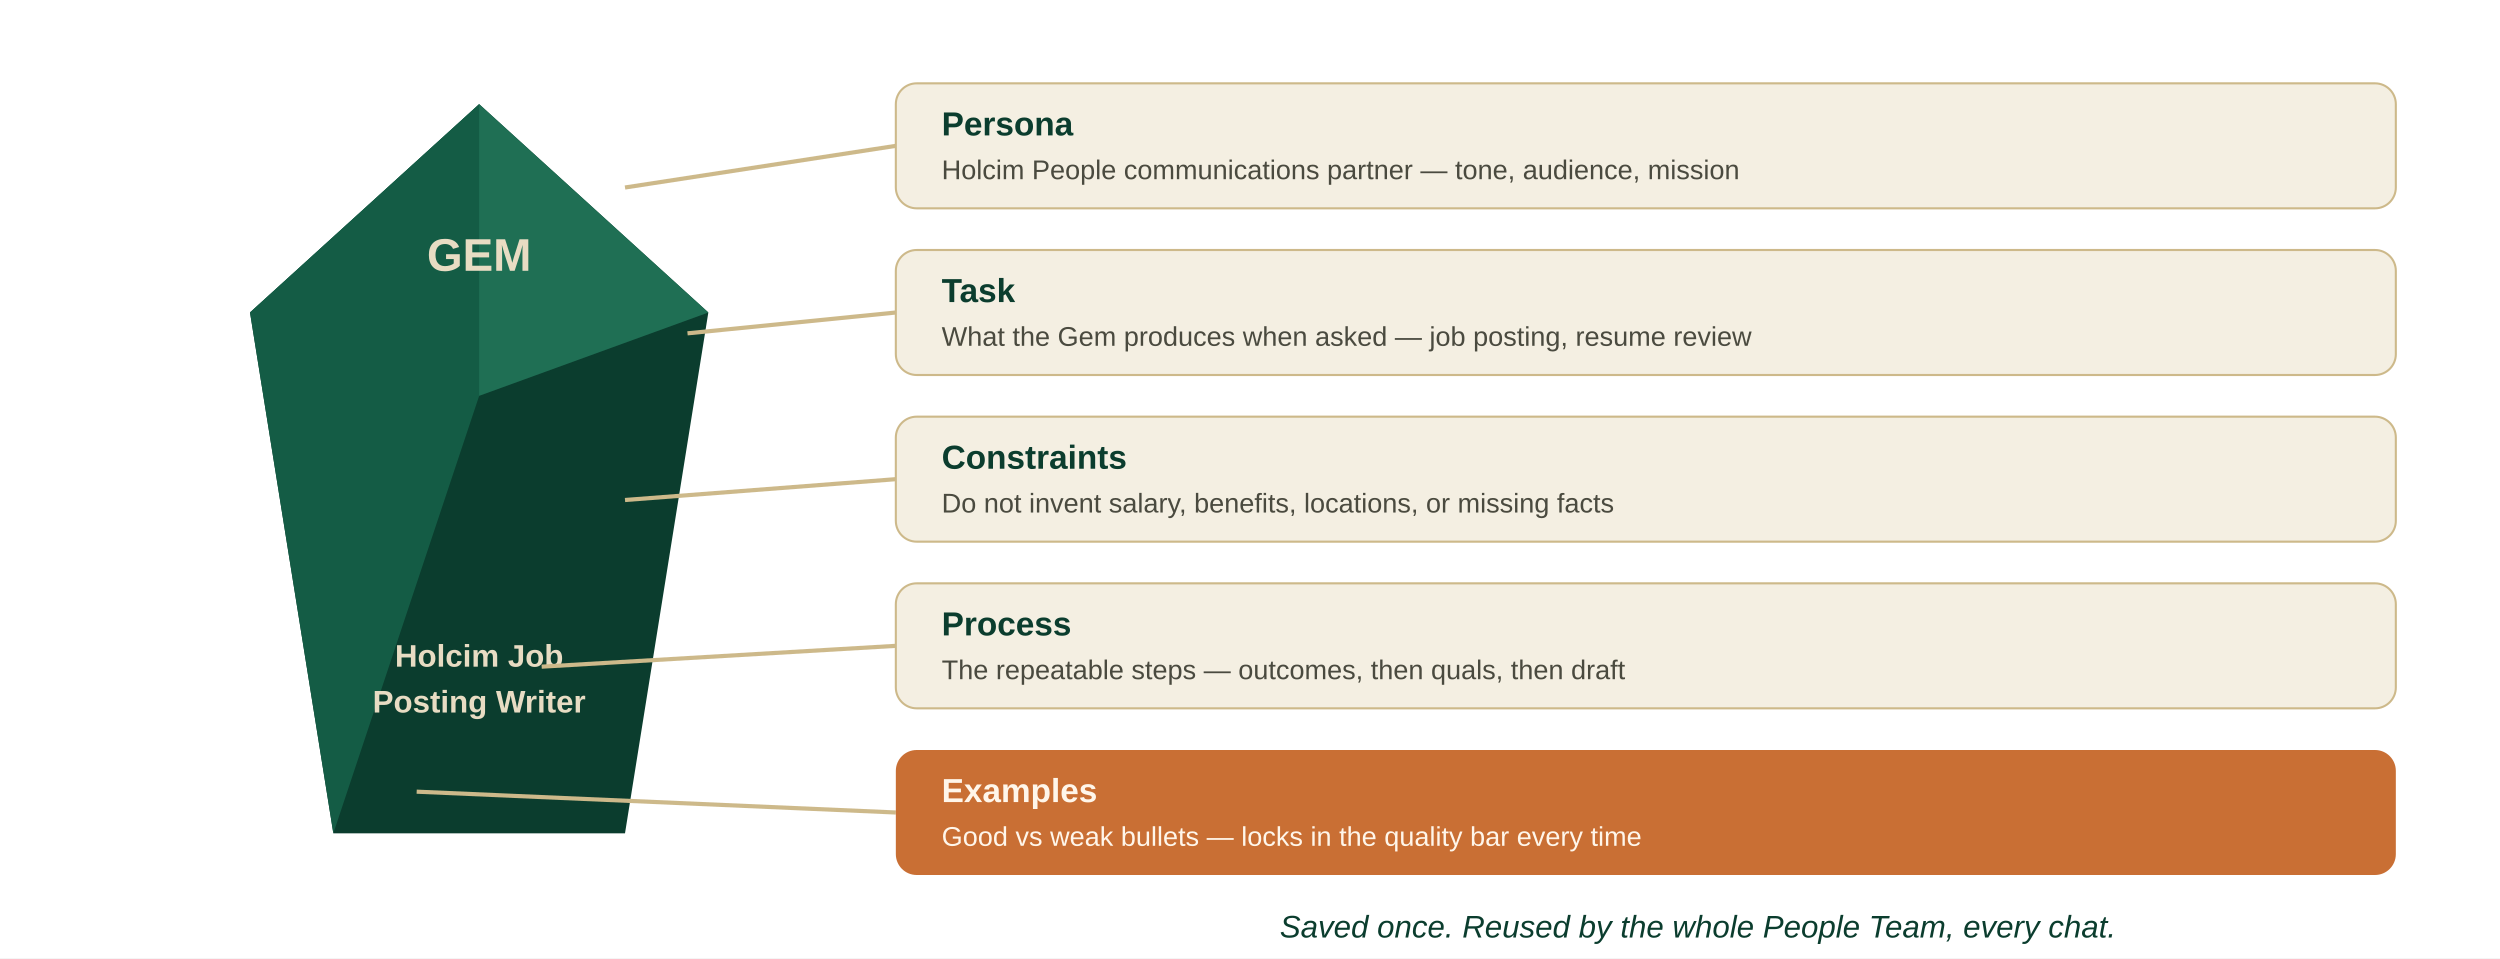
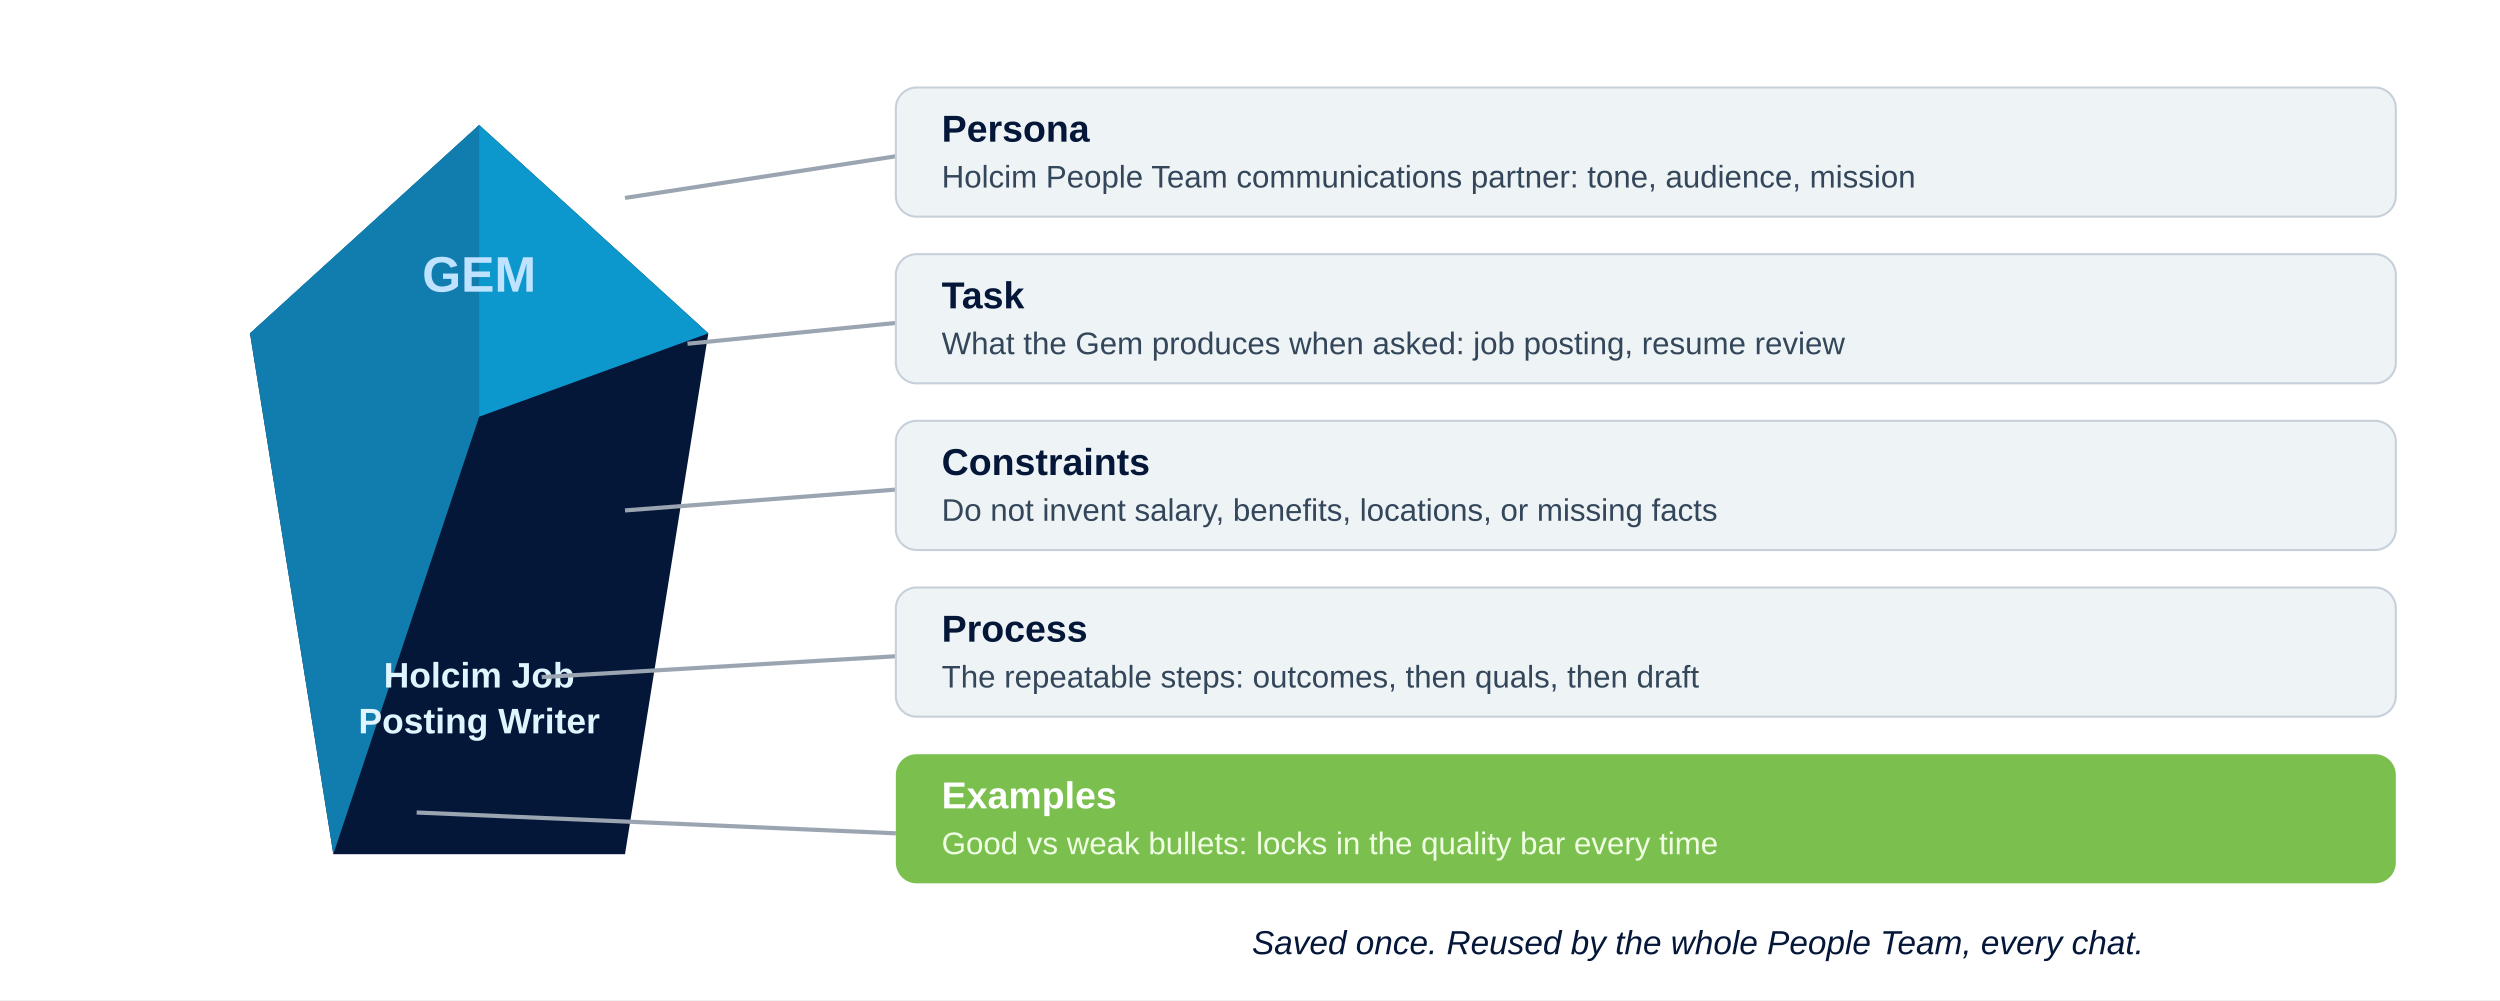
- <svg xmlns="http://www.w3.org/2000/svg" viewBox="0 0 1200 460" font-family="Arial, Helvetica, sans-serif">
-   <rect x="0" y="0" width="1200" height="460" fill="#ffffff" />
+ <svg xmlns="http://www.w3.org/2000/svg" viewBox="0 0 1200 480" font-family="'Helvetica Neue', Arial, Helvetica, sans-serif">
+   <rect x="0" y="0" width="1200" height="480" fill="#ffffff" />
  <g>
-     <polygon points="230,50 340,150 300,400 160,400 120,150" fill="#0b3d2e" />
-     <polygon points="230,50 340,150 230,190 120,150" fill="#1f6f54" />
-     <polygon points="230,50 120,150 160,400 230,190" fill="#145c45" />
-     <text x="230" y="130" text-anchor="middle" fill="#e8dcc3" font-size="22" font-weight="bold">GEM</text>
-     <text x="230" y="320" text-anchor="middle" fill="#e8dcc3" font-size="15" font-weight="bold">Holcim Job</text>
-     <text x="230" y="342" text-anchor="middle" fill="#e8dcc3" font-size="15" font-weight="bold">Posting Writer</text>
+     <polygon points="230,60 340,160 300,410 160,410 120,160" fill="#041739" />
+     <polygon points="230,60 340,160 230,200 120,160" fill="#0C98CC" />
+     <polygon points="230,60 120,160 160,410 230,200" fill="#117DAF" />
+     <text x="230" y="140" text-anchor="middle" fill="#bfe3ff" font-size="24" font-weight="bold">GEM</text>
+     <text x="230" y="330" text-anchor="middle" fill="#dff6ff" font-size="17" font-weight="bold">Holcim Job</text>
+     <text x="230" y="352" text-anchor="middle" fill="#dff6ff" font-size="17" font-weight="bold">Posting Writer</text>
  </g>
-   <g stroke="#cdb98a" stroke-width="2" fill="none">
-     <line x1="300" y1="90" x2="430" y2="70" />
-     <line x1="330" y1="160" x2="430" y2="150" />
-     <line x1="300" y1="240" x2="430" y2="230" />
-     <line x1="260" y1="320" x2="430" y2="310" />
-     <line x1="200" y1="380" x2="430" y2="390" />
+   <g stroke="#9aa5b1" stroke-width="2" fill="none">
+     <line x1="300" y1="95" x2="430" y2="75" />
+     <line x1="330" y1="165" x2="430" y2="155" />
+     <line x1="300" y1="245" x2="430" y2="235" />
+     <line x1="260" y1="325" x2="430" y2="315" />
+     <line x1="200" y1="390" x2="430" y2="400" />
  </g>
  <g>
-     <rect x="430" y="40" width="720" height="60" rx="10" fill="#f4efe2" stroke="#cdb98a" />
-     <text x="452" y="65" fill="#0b3d2e" font-size="16" font-weight="bold">Persona</text>
-     <text x="452" y="86" fill="#4a4a3f" font-size="13">Holcim People communications partner — tone, audience, mission</text>
+     <rect x="430" y="42" width="720" height="62" rx="10" fill="#eef3f6" stroke="#c7d0d9" />
+     <text x="452" y="68" fill="#041739" font-size="18" font-weight="bold">Persona</text>
+     <text x="452" y="90" fill="#33465a" font-size="15">Holcim People Team communications partner: tone, audience, mission</text>
  </g>
  <g>
-     <rect x="430" y="120" width="720" height="60" rx="10" fill="#f4efe2" stroke="#cdb98a" />
-     <text x="452" y="145" fill="#0b3d2e" font-size="16" font-weight="bold">Task</text>
-     <text x="452" y="166" fill="#4a4a3f" font-size="13">What the Gem produces when asked — job posting, resume review</text>
+     <rect x="430" y="122" width="720" height="62" rx="10" fill="#eef3f6" stroke="#c7d0d9" />
+     <text x="452" y="148" fill="#041739" font-size="18" font-weight="bold">Task</text>
+     <text x="452" y="170" fill="#33465a" font-size="15">What the Gem produces when asked: job posting, resume review</text>
  </g>
  <g>
-     <rect x="430" y="200" width="720" height="60" rx="10" fill="#f4efe2" stroke="#cdb98a" />
-     <text x="452" y="225" fill="#0b3d2e" font-size="16" font-weight="bold">Constraints</text>
-     <text x="452" y="246" fill="#4a4a3f" font-size="13">Do not invent salary, benefits, locations, or missing facts</text>
+     <rect x="430" y="202" width="720" height="62" rx="10" fill="#eef3f6" stroke="#c7d0d9" />
+     <text x="452" y="228" fill="#041739" font-size="18" font-weight="bold">Constraints</text>
+     <text x="452" y="250" fill="#33465a" font-size="15">Do not invent salary, benefits, locations, or missing facts</text>
  </g>
  <g>
-     <rect x="430" y="280" width="720" height="60" rx="10" fill="#f4efe2" stroke="#cdb98a" />
-     <text x="452" y="305" fill="#0b3d2e" font-size="16" font-weight="bold">Process</text>
-     <text x="452" y="326" fill="#4a4a3f" font-size="13">The repeatable steps — outcomes, then quals, then draft</text>
+     <rect x="430" y="282" width="720" height="62" rx="10" fill="#eef3f6" stroke="#c7d0d9" />
+     <text x="452" y="308" fill="#041739" font-size="18" font-weight="bold">Process</text>
+     <text x="452" y="330" fill="#33465a" font-size="15">The repeatable steps: outcomes, then quals, then draft</text>
  </g>
  <g>
-     <rect x="430" y="360" width="720" height="60" rx="10" fill="#c96f34" />
-     <text x="452" y="385" fill="#fff6ea" font-size="16" font-weight="bold">Examples</text>
-     <text x="452" y="406" fill="#fff6ea" font-size="13">Good vs weak bullets — locks in the quality bar every time</text>
+     <rect x="430" y="362" width="720" height="62" rx="10" fill="#7BC04F" />
+     <text x="452" y="388" fill="#ffffff" font-size="18" font-weight="bold">Examples</text>
+     <text x="452" y="410" fill="#f0ffe3" font-size="15">Good vs weak bullets: locks in the quality bar every time</text>
  </g>
-   <text x="815" y="450" text-anchor="middle" fill="#0b3d2e" font-size="15" font-style="italic">Saved once. Reused by the whole People Team, every chat.</text>
+   <text x="815" y="458" text-anchor="middle" fill="#041739" font-size="16" font-style="italic">Saved once. Reused by the whole People Team, every chat.</text>
</svg>
